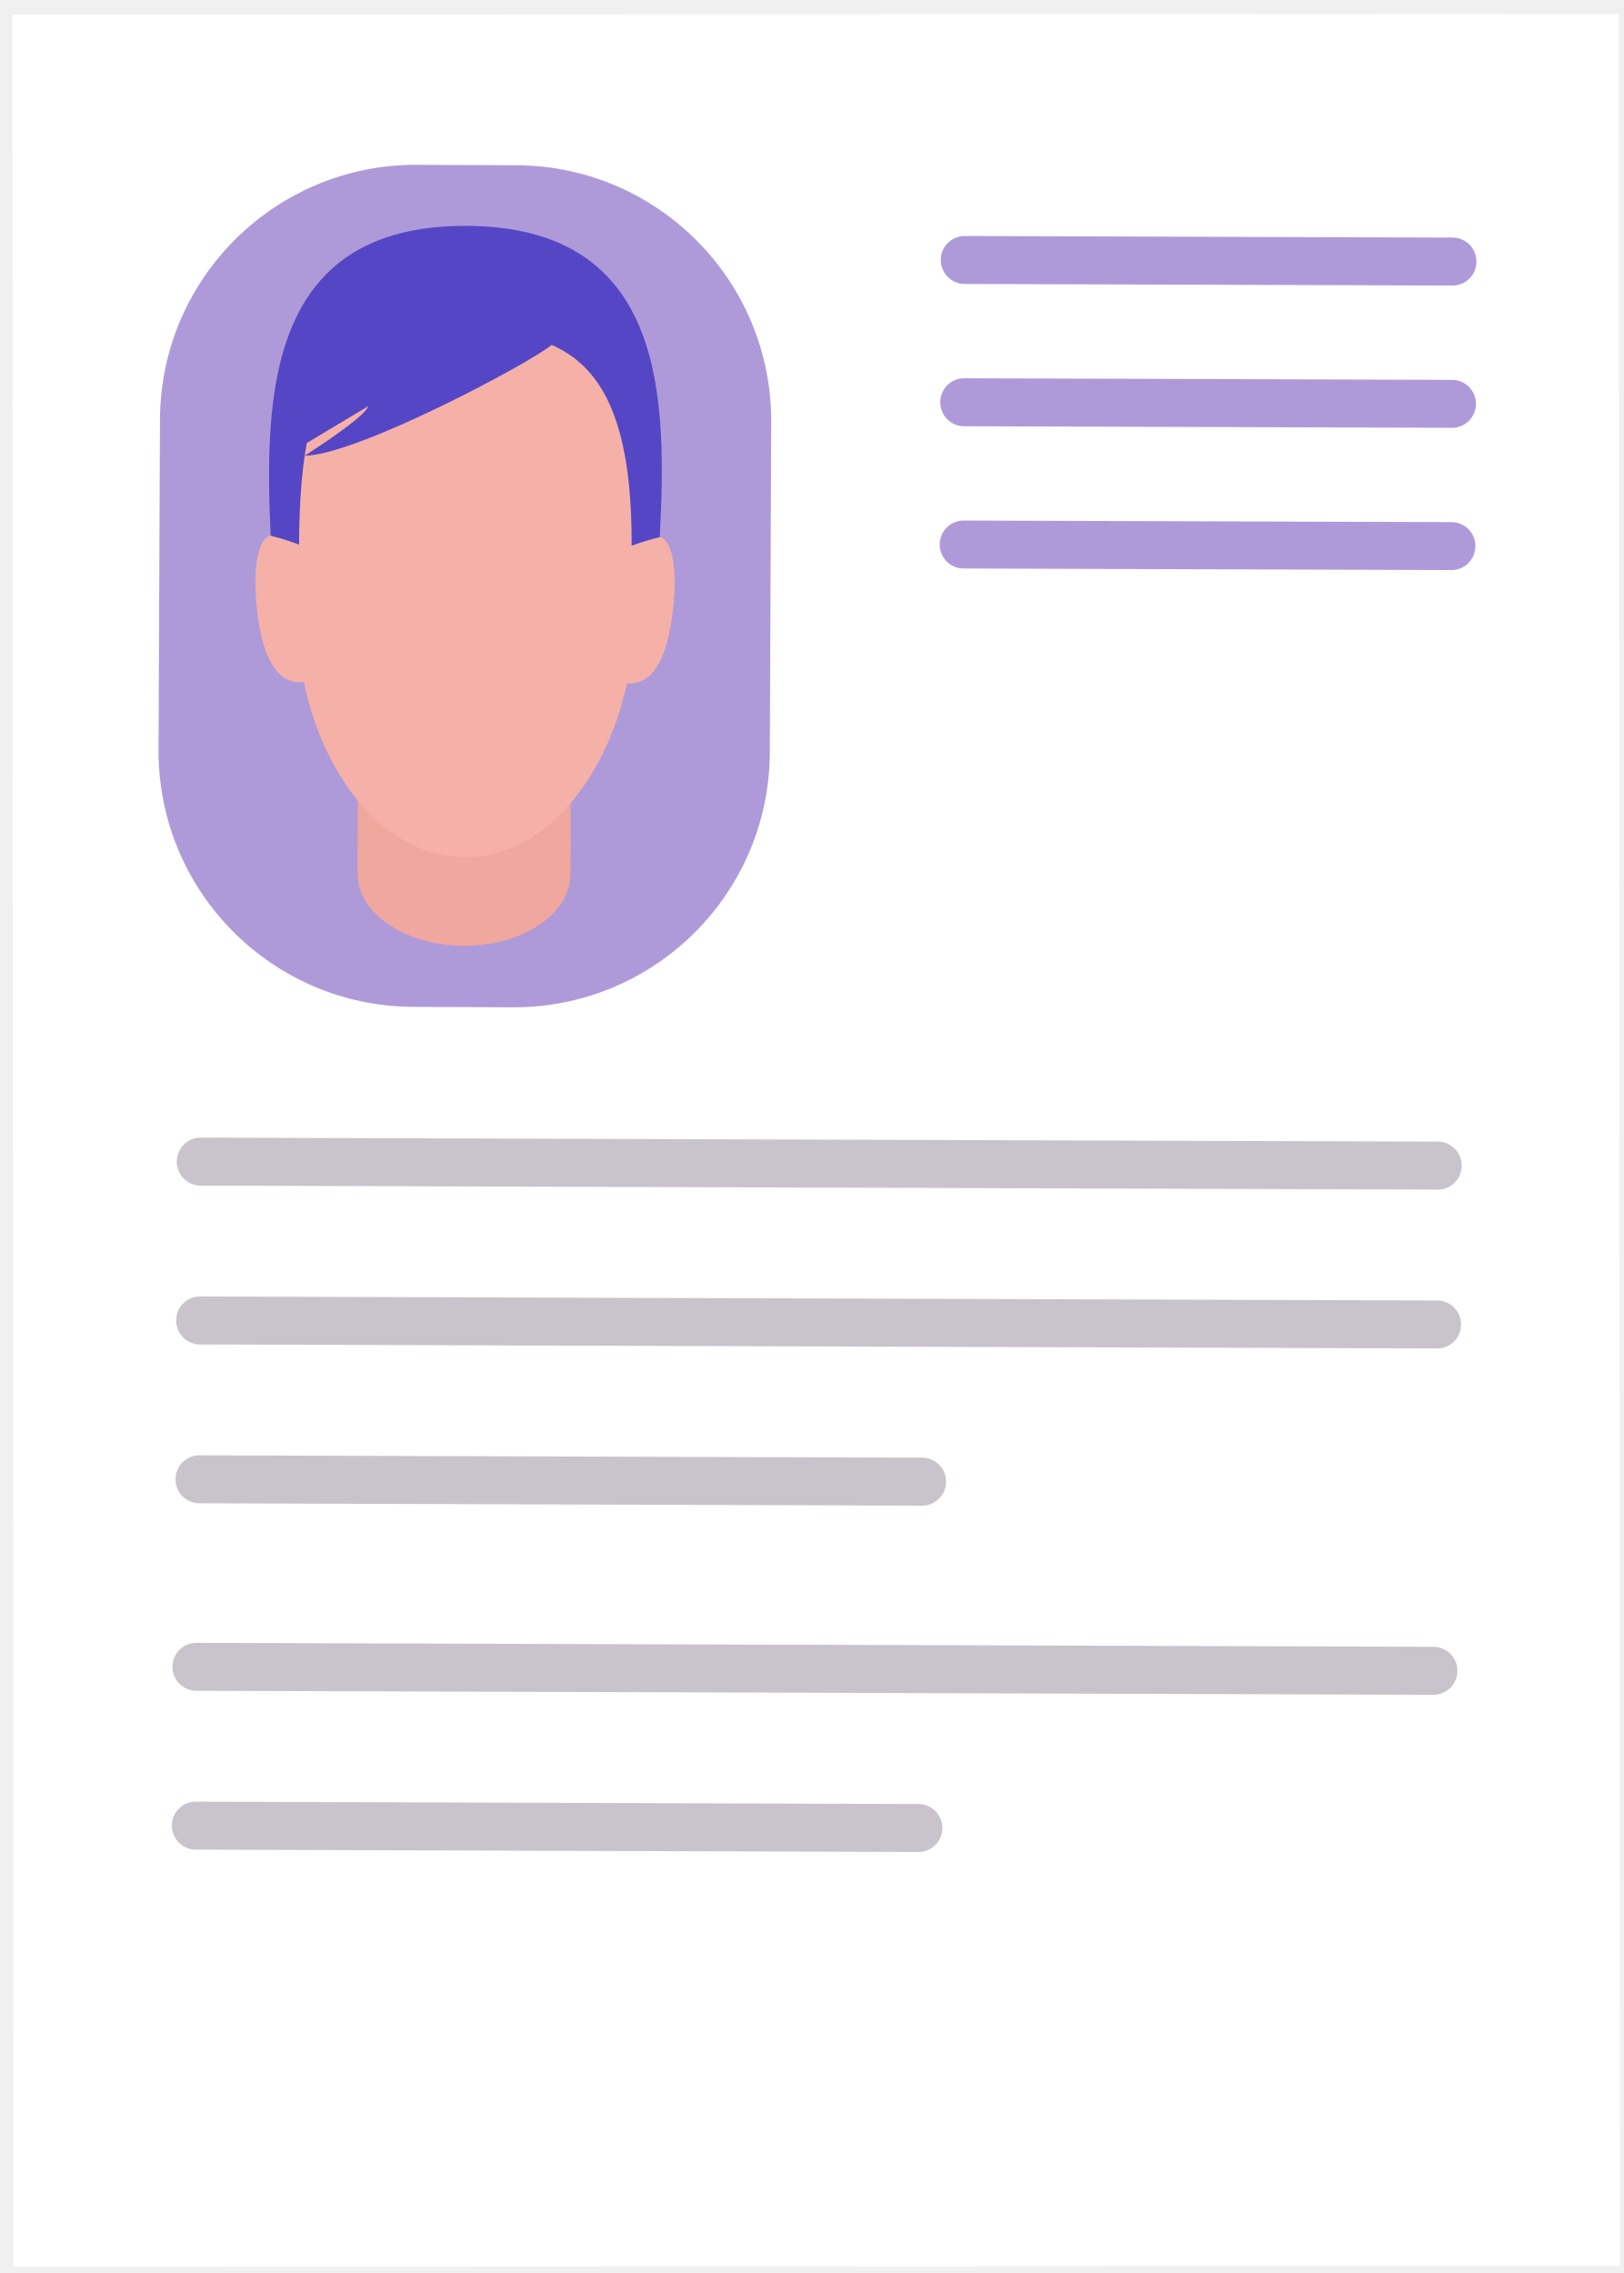
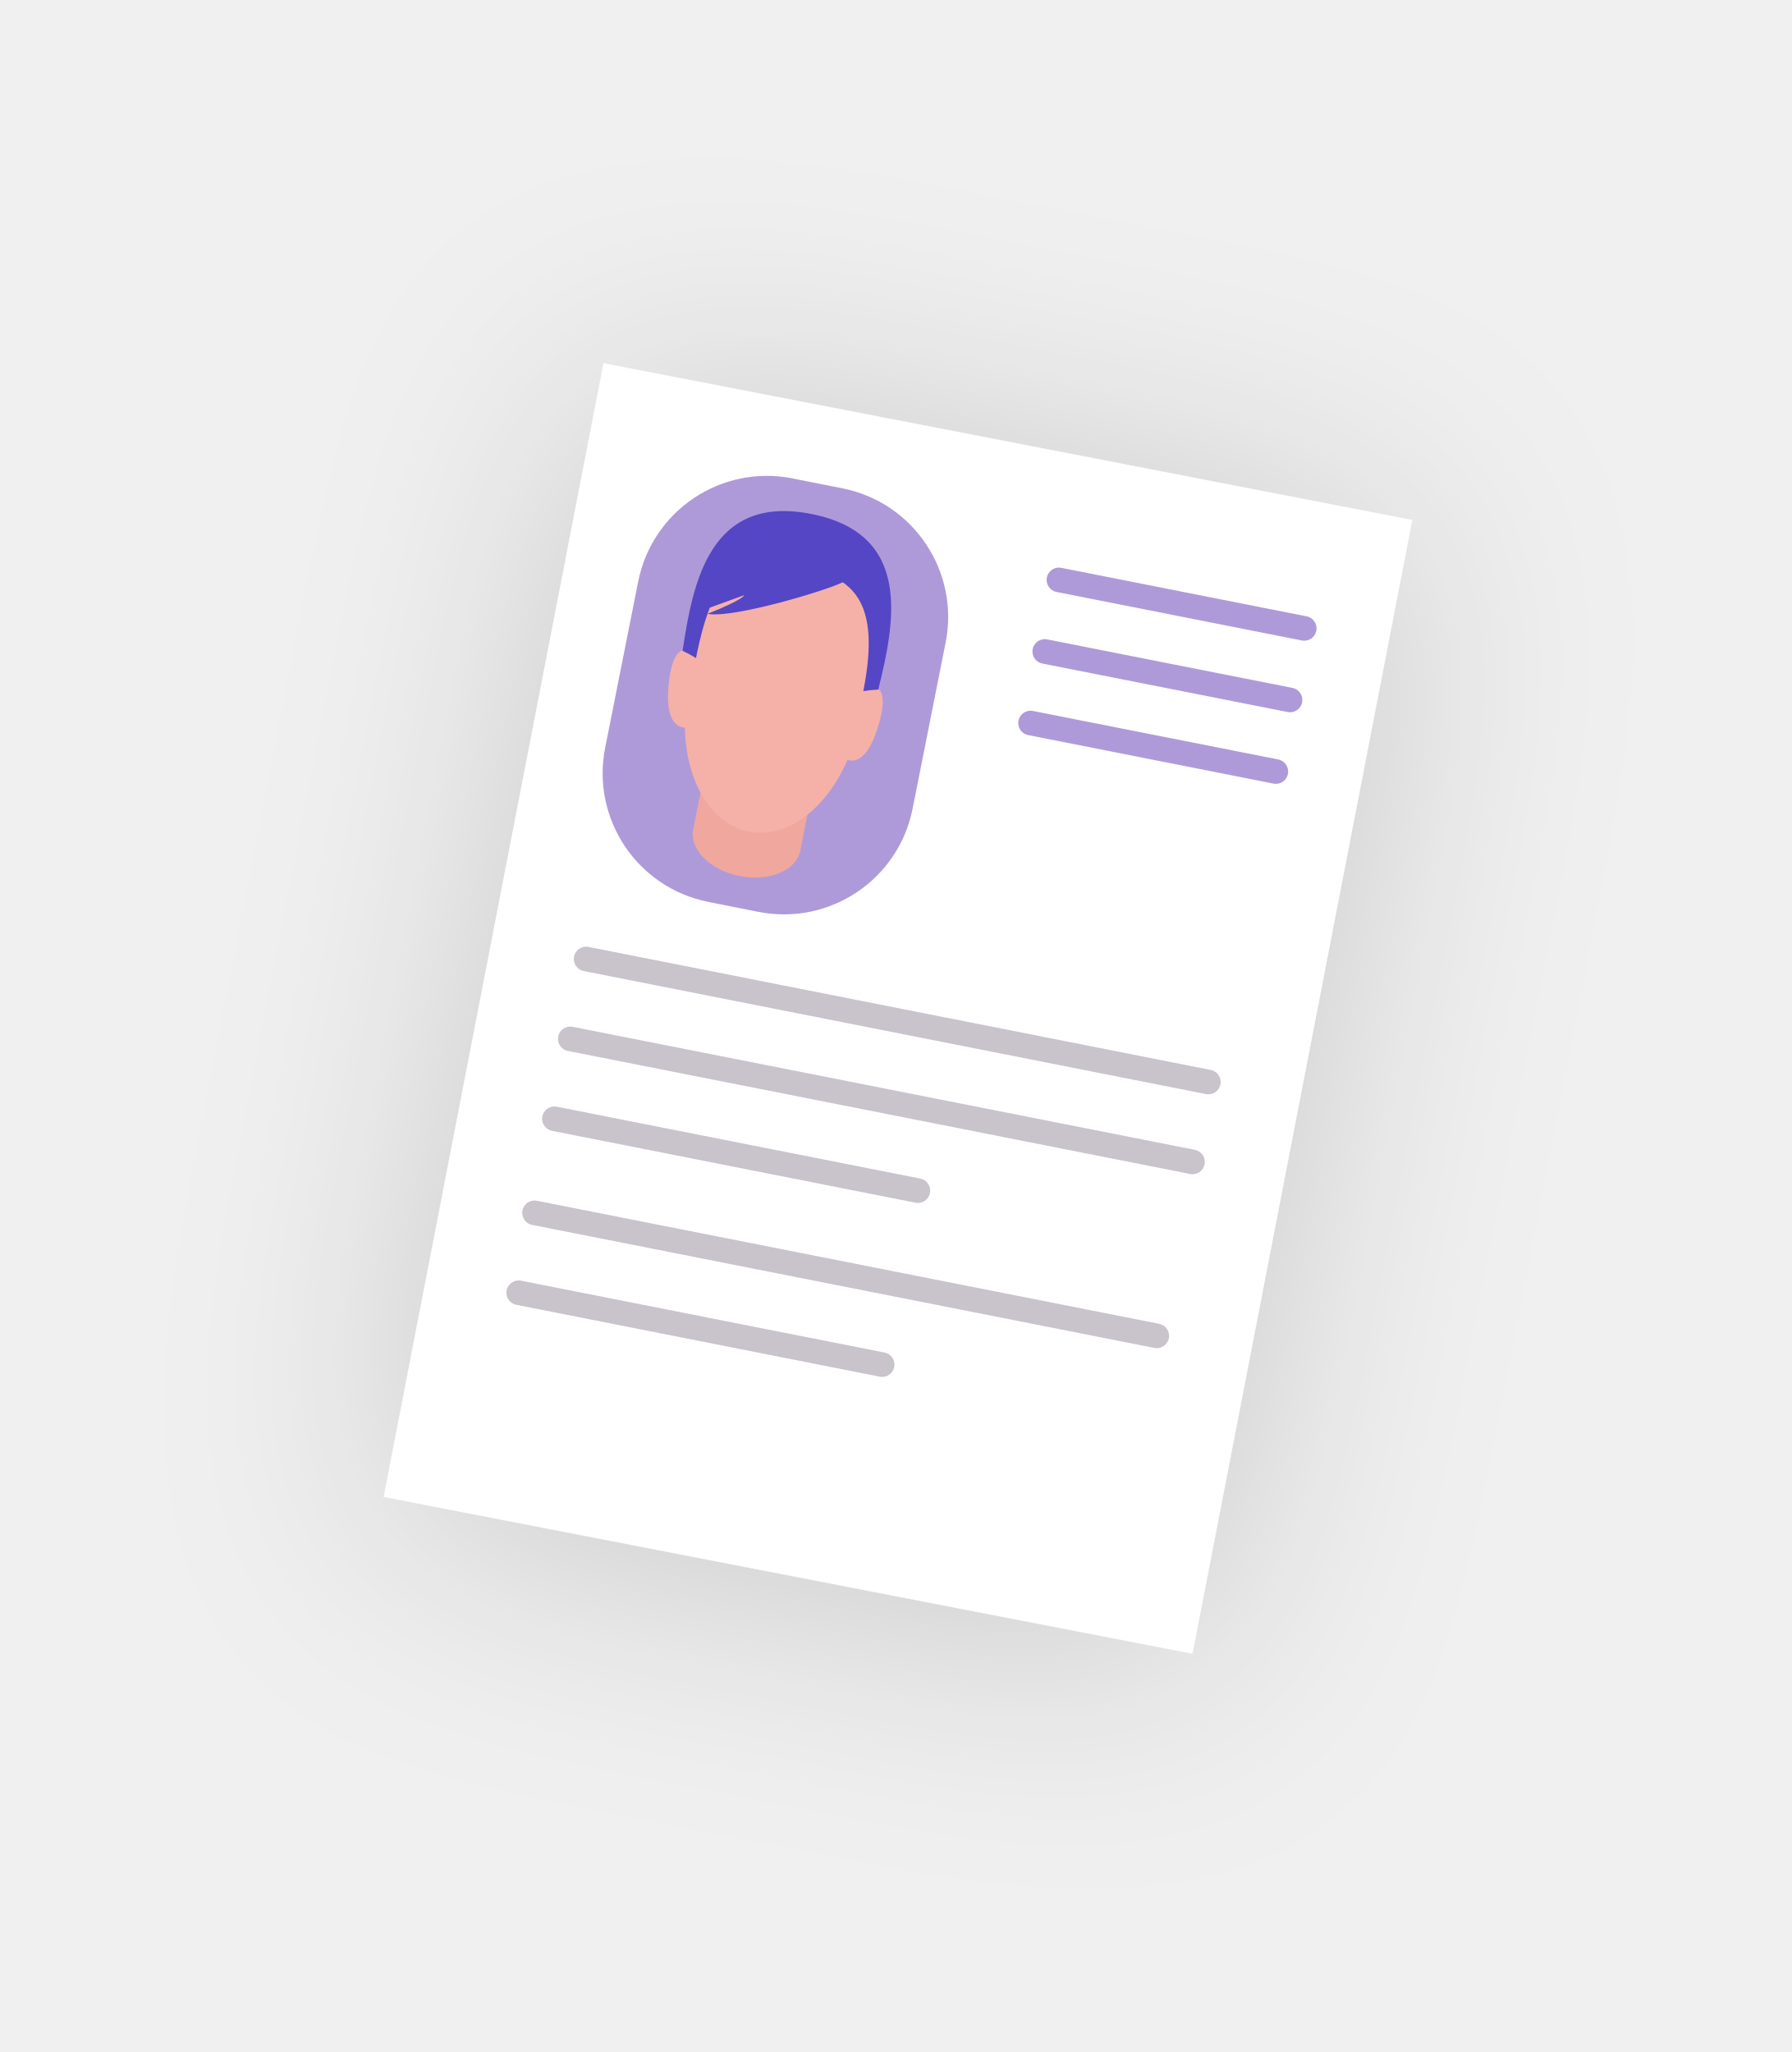
- <svg xmlns="http://www.w3.org/2000/svg" width="165px" height="231px" viewBox="0 0 165 231" version="1.1">
-   <g id="Artboard" stroke="none" stroke-width="1" fill="none" fill-rule="evenodd">
-     <g id="4" transform="translate(83, 116) rotate(-11) translate(-83, -116) translate(-19, -12)" fill-rule="nonzero">
-       <g id="Group" fill="#FFFFFF">
-         <rect id="Rectangle_77-2" transform="translate(101.9612, 127.8745) rotate(10.97224) translate(-101.9612, -127.8745) " x="20.338" y="13.444" width="163.247" height="228.861" />
-       </g>
-       <rect id="Rectangle_78" fill="#AE9AD9" transform="translate(77.66703, 65.77263) rotate(11.24253) translate(-77.66703, -65.77263) " x="46.61" y="22.985" width="62.114" height="85.576" rx="25.995" />
-       <g id="Group_140" transform="translate(56.383, 29.293)">
-         <path d="M28.418,0.577 C8.407,-3.391 4.945,13.9 2.888,27.695 L6.022,30.867 L21.792,33.994 L37.562,37.121 L41.669,35.384 C45.032,21.849 48.429,4.545 28.418,0.577 Z" id="Path_89" fill="#5546C5" />
-         <path d="M28.176,57.419 L6.953,53.21 L5.004,63.042 L5.01,63.042 C5.01,63.054 5,63.063 4.997,63.075 C4.213,67.031 8.327,71.182 14.188,72.344 C20.049,73.506 25.435,71.244 26.221,67.283 L26.221,67.249 L26.227,67.249 L28.176,57.419 Z" id="Path_90" fill="#F0A79E" />
-         <path d="M41.669,35.384 C40.674,35.423 39.683,35.526 38.701,35.692 C42.296,17.561 36.542,13.061 26.421,11.054 C14.639,8.717 9.239,10.534 5.547,29.134 C4.692,28.599 3.803,28.119 2.887,27.697 C2.341,27.543 0.507,28.75 0.057,35.285 C-0.393,41.82 1.94,42.847 3.357,42.926 L3.357,42.926 C3.51,53.439 8.457,62.026 16.011,63.526 C23.565,65.026 31.411,58.978 35.563,49.326 C36.938,49.738 39.375,49.489 41.383,43.486 C43.466,37.266 42.232,35.45 41.669,35.384 Z" id="Path_91" fill="#F5B1A8" />
-         <path d="M34.62,14.107 C31.965,15.544 12.991,21.337 7.828,20.371 C15.195,17.428 15.102,16.671 15.102,16.671 L7.828,19.309 C7.828,19.309 9.728,9.322 15.949,8.192 C22.17,7.062 36.016,9.467 36.016,9.467 L36.675,14.182 L34.62,14.107 Z" id="Path_92" fill="#5546C5" />
-       </g>
-       <rect id="Rectangle_79" fill="#AE9AD9" transform="translate(158.1628, 47.74278) rotate(11.186) translate(-158.1628, -47.74278) " x="130.95" y="45.306" width="54.425" height="4.874" rx="2.424" />
-       <rect id="Rectangle_80" fill="#AE9AD9" transform="translate(155.3507, 61.92592) rotate(11.18633) translate(-155.3507, -61.92592) " x="128.138" y="59.489" width="54.425" height="4.874" rx="2.424" />
-       <rect id="Rectangle_81" fill="#AE9AD9" transform="translate(152.5378, 76.10778) rotate(11.186) translate(-152.5378, -76.10778) " x="125.325" y="73.671" width="54.425" height="4.874" rx="2.424" />
-       <rect id="Rectangle_82" fill="#C9C3CC" transform="translate(101.81, 130.2604) rotate(11.186) translate(-101.81, -130.2604) " x="36.526" y="127.823" width="130.568" height="4.874" rx="2.424" />
-       <rect id="Rectangle_83" fill="#C9C3CC" transform="translate(98.66983, 146.0958) rotate(11.18633) translate(-98.66983, -146.0958) " x="33.386" y="143.659" width="130.568" height="4.874" rx="2.424" />
-       <rect id="Rectangle_84" fill="#C9C3CC" transform="translate(69.88992, 156.8603) rotate(11.18633) translate(-69.88992, -156.8603) " x="30.742" y="154.423" width="78.295" height="4.874" rx="2.424" />
-       <rect id="Rectangle_85" fill="#C9C3CC" transform="translate(91.5885, 180.5755) rotate(11.186) translate(-91.5885, -180.5755) " x="26.304" y="178.139" width="130.569" height="4.874" rx="2.424" />
-       <rect id="Rectangle_86" fill="#C9C3CC" transform="translate(62.80792, 191.3413) rotate(11.18633) translate(-62.80792, -191.3413) " x="23.66" y="188.904" width="78.295" height="4.874" rx="2.424" />
+ <svg xmlns="http://www.w3.org/2000/svg" width="355.018" height="406.702" viewBox="0 0 355.018 406.702">
+   <defs>
+     <filter id="Rectangle_77" x="0" y="0" width="355.018" height="406.702" filterUnits="userSpaceOnUse">
+       <feOffset dy="3" input="SourceAlpha" />
+       <feGaussianBlur stdDeviation="25" result="blur" />
+       <feFlood flood-opacity="0.161" />
+       <feComposite operator="in" in2="blur" />
+       <feComposite in="SourceGraphic" />
+     </filter>
+   </defs>
+   <g id="Group_141" data-name="Group 141" transform="translate(75 72)">
+     <g transform="matrix(1, 0, 0, 1, -75, -72)" filter="url(#Rectangle_77)">
+       <rect id="Rectangle_77-2" data-name="Rectangle 77" width="163.533" height="229.263" transform="matrix(0.98, 0.19, -0.19, 0.98, 119.61, 72)" fill="#fff" />
    </g>
+     <rect id="Rectangle_78" data-name="Rectangle 78" width="62.102" height="85.559" rx="25.995" transform="matrix(0.981, 0.195, -0.195, 0.981, 56.548, 17.751)" fill="#ae9ad9" />
+     <g id="Group_140" data-name="Group 140" transform="translate(57.383 29.293)">
+       <path id="Path_89" data-name="Path 89" d="M859.655,140.272c-20.011-3.968-23.473,13.323-25.53,27.118l3.134,3.172,15.77,3.127,15.77,3.127,4.107-1.737C876.269,161.544,879.666,144.24,859.655,140.272Z" transform="translate(-831.237 -139.695)" fill="#5546c5" />
+       <path id="Path_90" data-name="Path 90" d="M859.466,198.522l-21.223-4.209-1.949,9.832h.006c0,.012-.01.021-.013.033-.784,3.956,3.33,8.107,9.191,9.269s11.247-1.1,12.033-5.061v-.034h.006Z" transform="translate(-831.29 -141.103)" fill="#f0a79e" />
+       <path id="Path_91" data-name="Path 91" d="M872.83,175.35a23.236,23.236,0,0,0-2.968.308c3.595-18.131-2.159-22.631-12.28-24.638-11.782-2.337-17.182-.52-20.874,18.08a23.628,23.628,0,0,0-2.66-1.437c-.546-.154-2.38,1.053-2.83,7.588s1.883,7.562,3.3,7.641h0c.153,10.513,5.1,19.1,12.654,20.6s15.4-4.548,19.552-14.2c1.375.412,3.812.163,5.82-5.84C874.627,177.232,873.393,175.416,872.83,175.35Z" transform="translate(-831.161 -139.966)" fill="#f5b1a8" />
+       <path id="Path_92" data-name="Path 92" d="M865.988,154.011c-2.655,1.437-21.629,7.23-26.792,6.264,7.367-2.943,7.274-3.7,7.274-3.7l-7.274,2.638s1.9-9.987,8.121-11.117,20.067,1.275,20.067,1.275l.659,4.715Z" transform="translate(-831.368 -139.904)" fill="#5546c5" />
+     </g>
+     <rect id="Rectangle_79" data-name="Rectangle 79" width="54.425" height="4.874" rx="2.424" transform="translate(132.94 40.073) rotate(11.186)" fill="#ae9ad9" />
+     <rect id="Rectangle_80" data-name="Rectangle 80" width="54.425" height="4.874" rx="2.424" transform="matrix(0.981, 0.194, -0.194, 0.981, 130.128, 54.256)" fill="#ae9ad9" />
+     <rect id="Rectangle_81" data-name="Rectangle 81" width="54.425" height="4.874" rx="2.424" transform="translate(127.315 68.438) rotate(11.186)" fill="#ae9ad9" />
+     <rect id="Rectangle_82" data-name="Rectangle 82" width="130.568" height="4.874" rx="2.424" transform="translate(39.239 115.205) rotate(11.186)" fill="#c9c3cc" />
+     <rect id="Rectangle_83" data-name="Rectangle 83" width="130.568" height="4.874" rx="2.424" transform="matrix(0.981, 0.194, -0.194, 0.981, 36.099, 131.04)" fill="#c9c3cc" />
+     <rect id="Rectangle_84" data-name="Rectangle 84" width="78.295" height="4.874" rx="2.424" transform="matrix(0.981, 0.194, -0.194, 0.981, 32.959, 146.875)" fill="#c9c3cc" />
+     <rect id="Rectangle_85" data-name="Rectangle 85" width="130.569" height="4.874" rx="2.424" transform="translate(29.017 165.52) rotate(11.186)" fill="#c9c3cc" />
+     <rect id="Rectangle_86" data-name="Rectangle 86" width="78.295" height="4.874" rx="2.424" transform="matrix(0.981, 0.194, -0.194, 0.981, 25.877, 181.356)" fill="#c9c3cc" />
  </g>
</svg>
